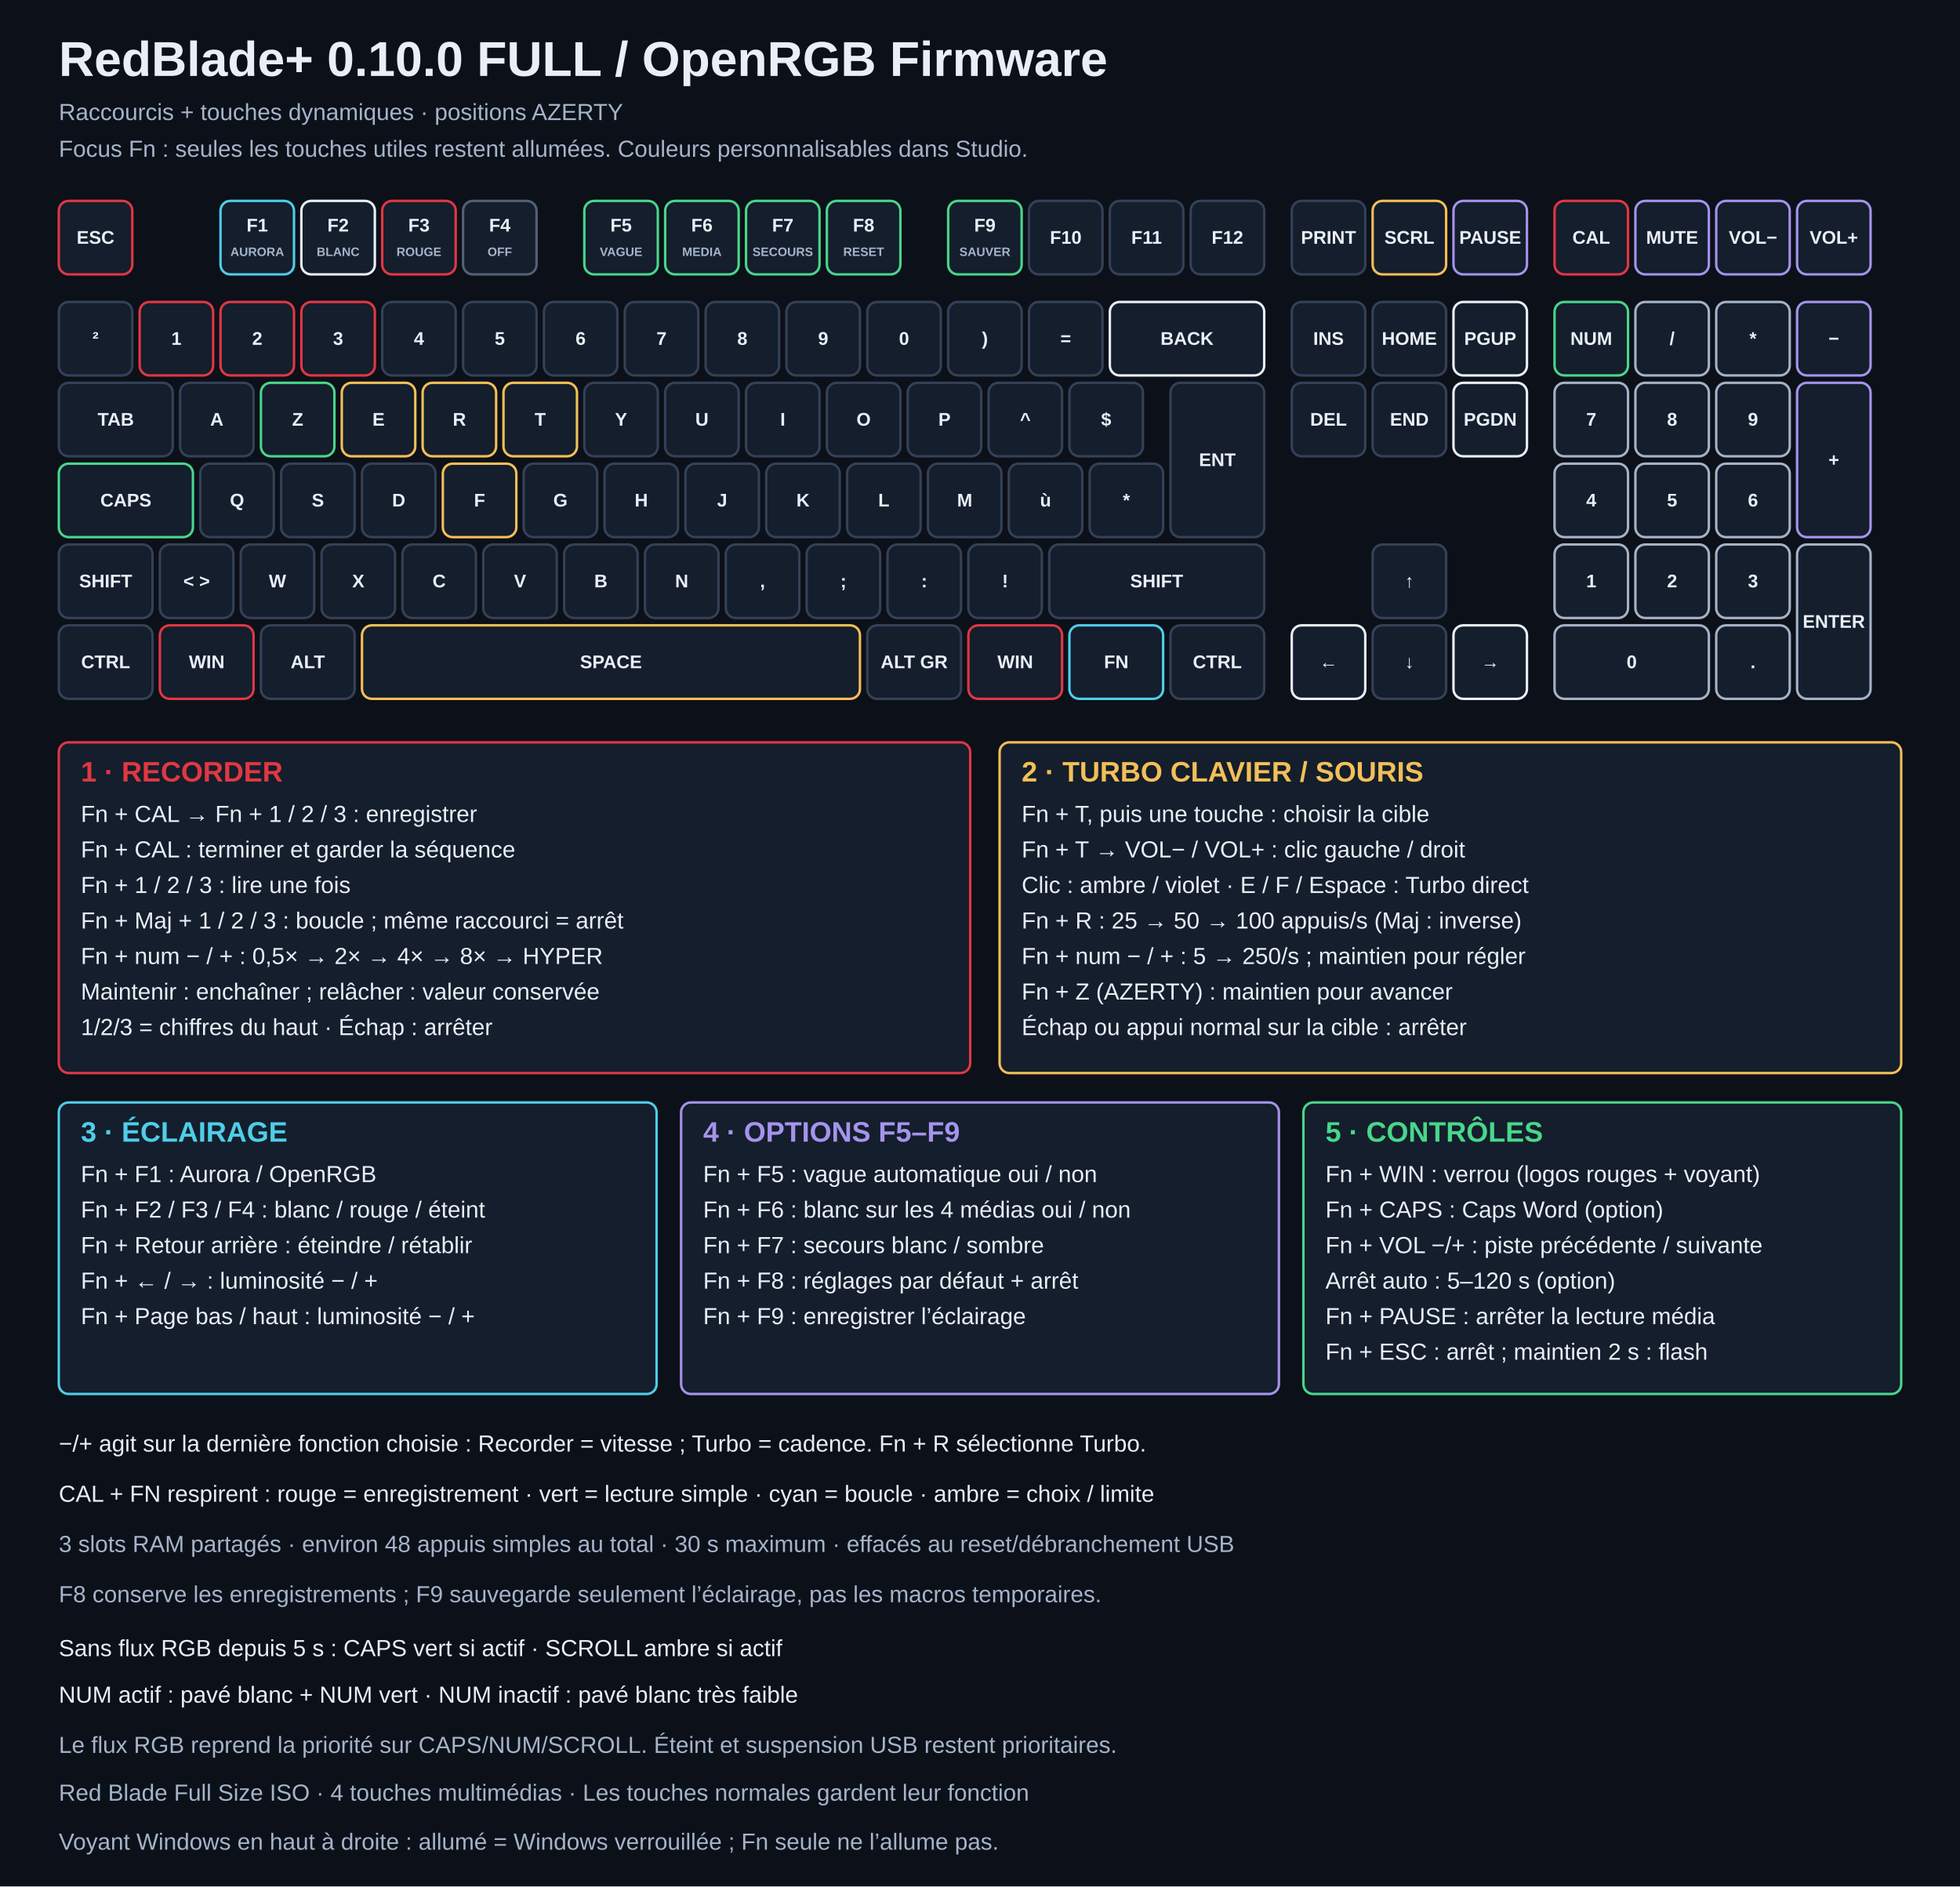
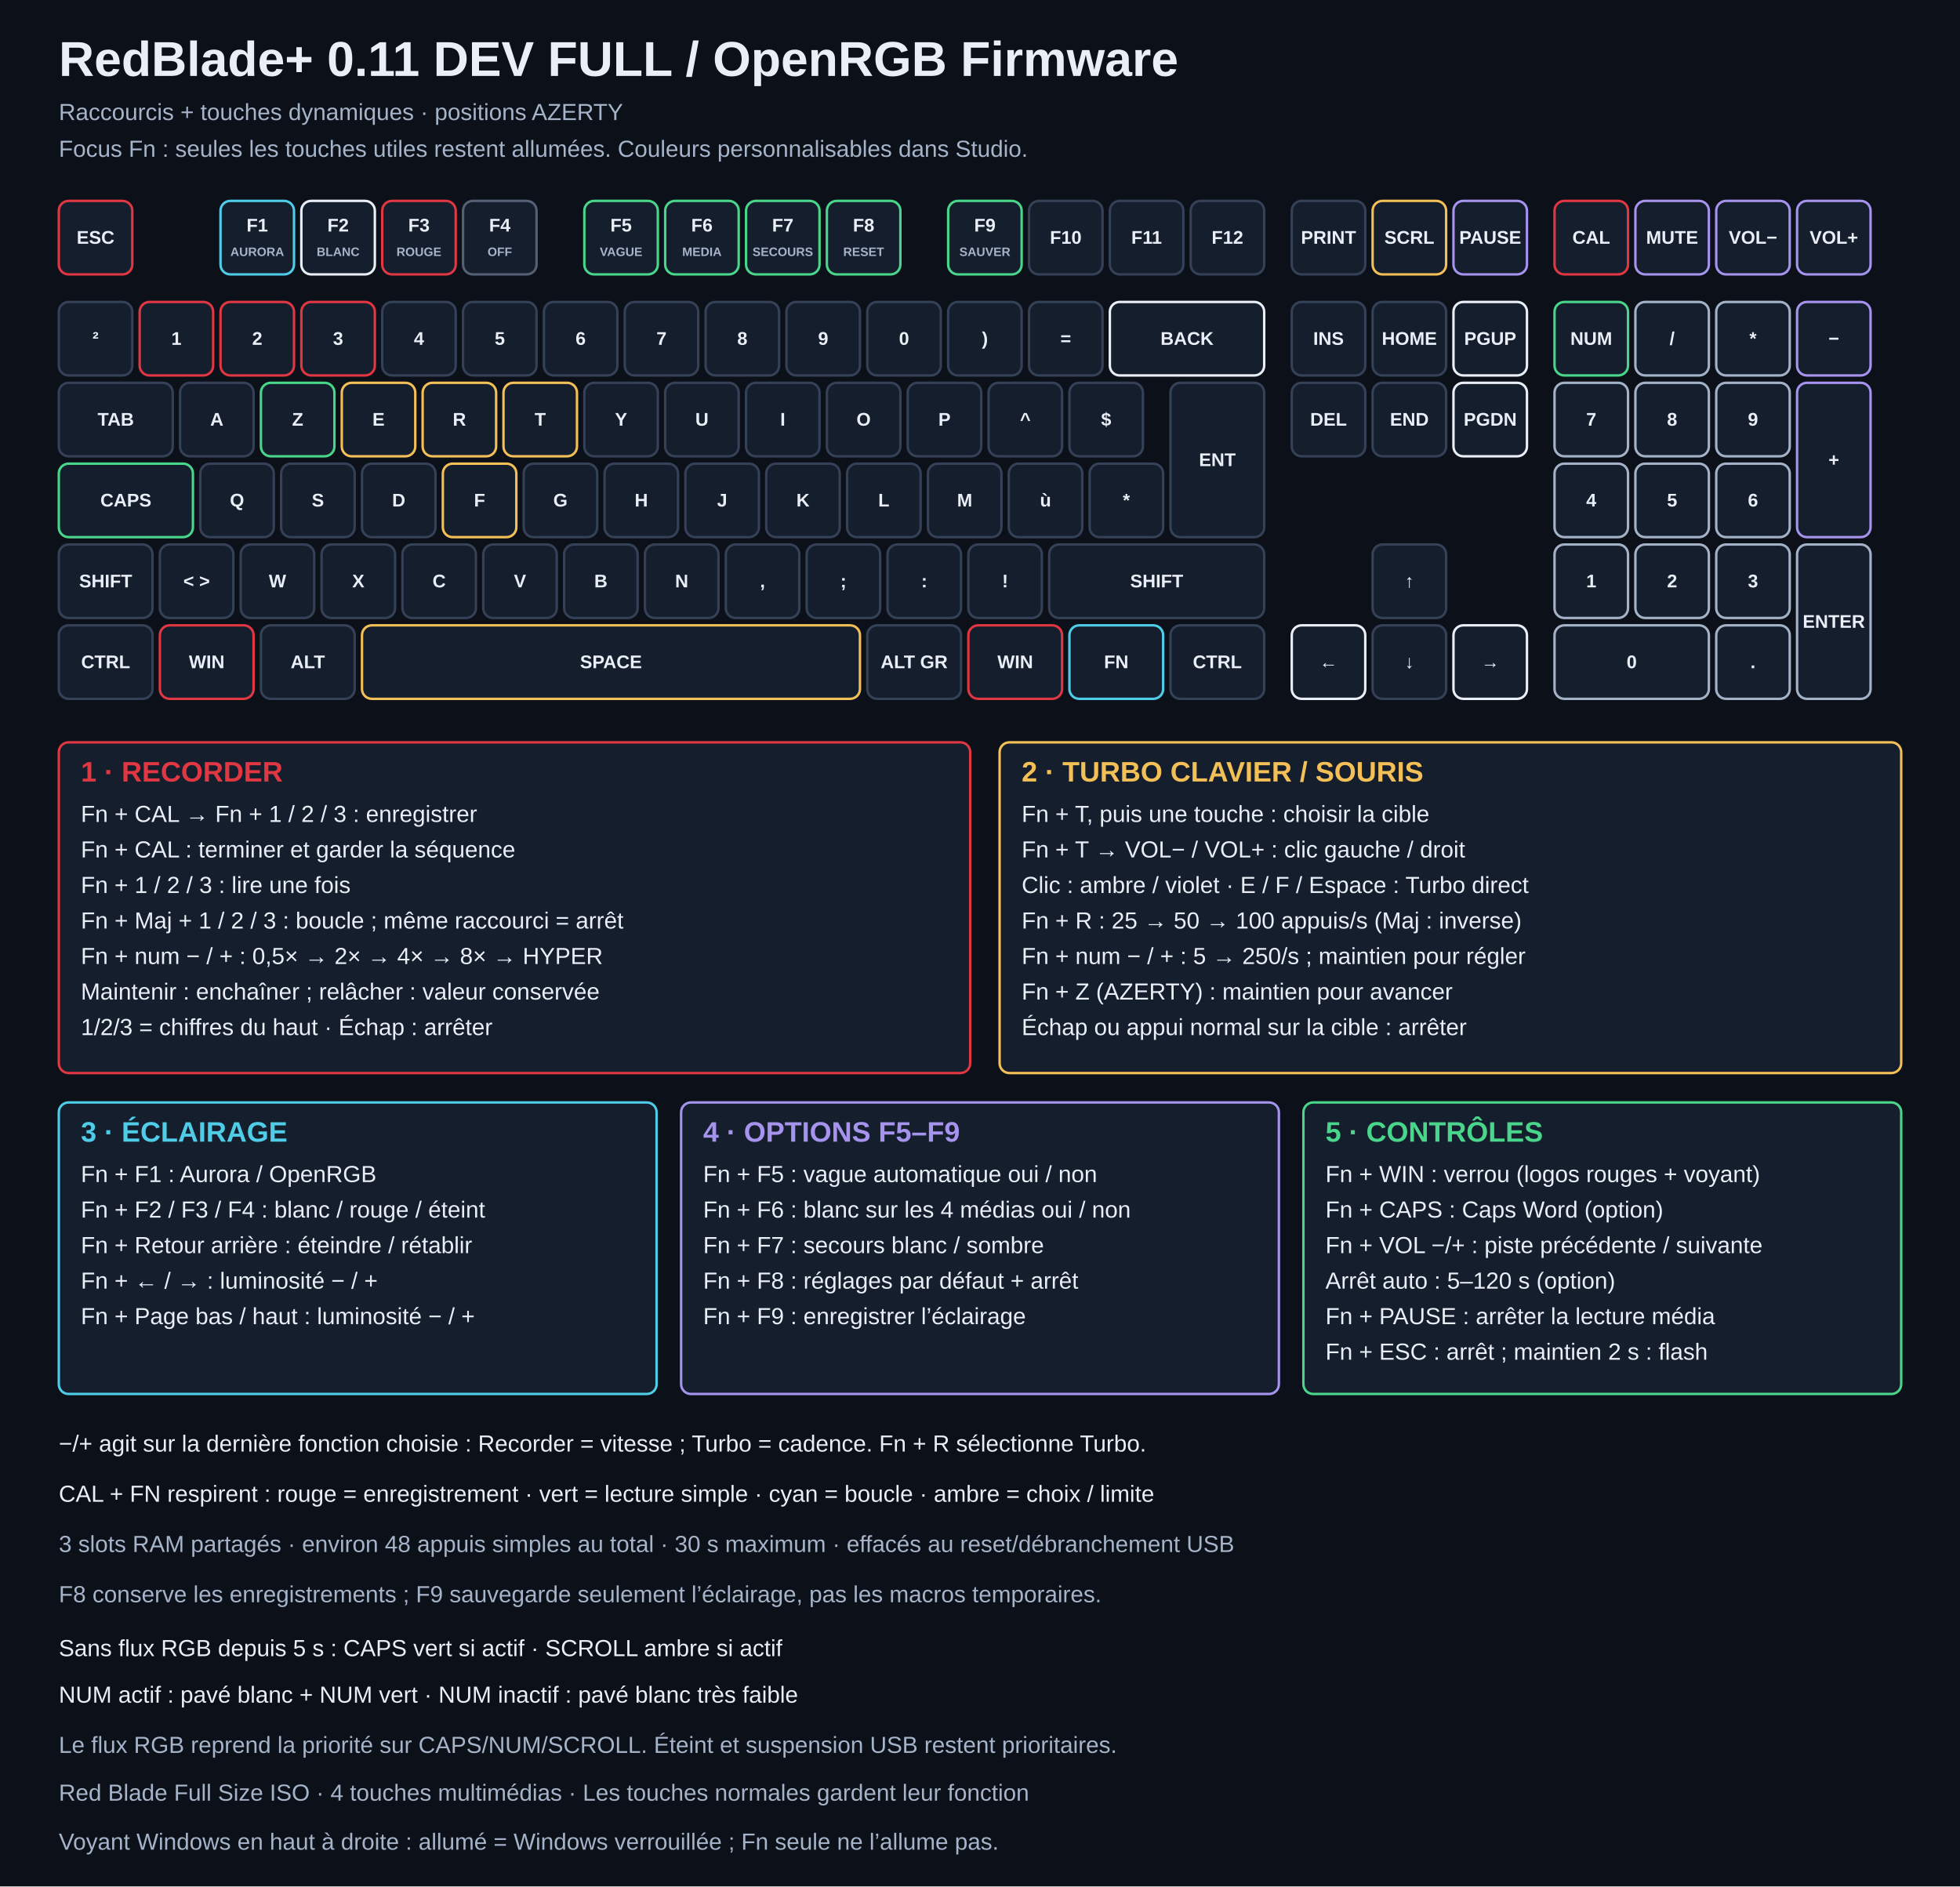
<svg xmlns="http://www.w3.org/2000/svg" width="1600" height="1540" viewBox="0 0 1600 1540">
  <rect width="1600" height="1540" fill="#0c1019" />
  <style>text{font-family:Arial,DejaVu Sans,sans-serif;fill:#e9eef7}.title{font-size:40px;font-weight:700}.sub{font-size:19px;fill:#a5b4c9}.key{font-size:15px;font-weight:700;text-anchor:middle}.tiny{font-size:10px;font-weight:700;text-anchor:middle;fill:#a5b4c9}.card{font-size:23px;font-weight:700}.body{font-size:19px}</style>
-   <text x="48" y="62" class="title">RedBlade+ 0.10.0 FULL  /  OpenRGB Firmware</text>
+   <text x="48" y="62" class="title">RedBlade+ 0.11 DEV FULL  /  OpenRGB Firmware</text>
  <text x="48" y="98" class="sub">Raccourcis + touches dynamiques · positions AZERTY</text>
  <text x="48" y="128" class="sub">Focus Fn : seules les touches utiles restent allumées. Couleurs personnalisables dans Studio.</text>
  <rect x="48" y="164" width="60" height="60" rx="8" fill="#141e2c" stroke="#e13743" stroke-width="2" />
  <text x="78.0" y="199.0" class="key">ESC</text>
  <rect x="180" y="164" width="60" height="60" rx="8" fill="#141e2c" stroke="#4fcde8" stroke-width="2" />
  <text x="210.0" y="189.0" class="key">F1</text>
  <text x="210.0" y="209.0" class="tiny">AURORA</text>
  <rect x="246" y="164" width="60" height="60" rx="8" fill="#141e2c" stroke="#e9eef7" stroke-width="2" />
  <text x="276.0" y="189.0" class="key">F2</text>
  <text x="276.0" y="209.0" class="tiny">BLANC</text>
  <rect x="312" y="164" width="60" height="60" rx="8" fill="#141e2c" stroke="#e13743" stroke-width="2" />
  <text x="342.0" y="189.0" class="key">F3</text>
  <text x="342.0" y="209.0" class="tiny">ROUGE</text>
  <rect x="378" y="164" width="60" height="60" rx="8" fill="#141e2c" stroke="#546074" stroke-width="2" />
  <text x="408.0" y="189.0" class="key">F4</text>
  <text x="408.0" y="209.0" class="tiny">OFF</text>
  <rect x="477.0" y="164" width="60" height="60" rx="8" fill="#141e2c" stroke="#49d68b" stroke-width="2" />
  <text x="507.0" y="189.0" class="key">F5</text>
  <text x="507.0" y="209.0" class="tiny">VAGUE</text>
  <rect x="543.0" y="164" width="60" height="60" rx="8" fill="#141e2c" stroke="#49d68b" stroke-width="2" />
  <text x="573.0" y="189.0" class="key">F6</text>
  <text x="573.0" y="209.0" class="tiny">MEDIA</text>
  <rect x="609.0" y="164" width="60" height="60" rx="8" fill="#141e2c" stroke="#49d68b" stroke-width="2" />
  <text x="639.0" y="189.0" class="key">F7</text>
  <text x="639.0" y="209.0" class="tiny">SECOURS</text>
  <rect x="675.0" y="164" width="60" height="60" rx="8" fill="#141e2c" stroke="#49d68b" stroke-width="2" />
  <text x="705.0" y="189.0" class="key">F8</text>
  <text x="705.0" y="209.0" class="tiny">RESET</text>
  <rect x="774" y="164" width="60" height="60" rx="8" fill="#141e2c" stroke="#49d68b" stroke-width="2" />
  <text x="804.0" y="189.0" class="key">F9</text>
  <text x="804.0" y="209.0" class="tiny">SAUVER</text>
  <rect x="840" y="164" width="60" height="60" rx="8" fill="#141e2c" stroke="#344157" stroke-width="2" />
  <text x="870.0" y="199.0" class="key">F10</text>
  <rect x="906" y="164" width="60" height="60" rx="8" fill="#141e2c" stroke="#344157" stroke-width="2" />
  <text x="936.0" y="199.0" class="key">F11</text>
  <rect x="972" y="164" width="60" height="60" rx="8" fill="#141e2c" stroke="#344157" stroke-width="2" />
  <text x="1002.0" y="199.0" class="key">F12</text>
  <rect x="1054.5" y="164" width="60" height="60" rx="8" fill="#141e2c" stroke="#344157" stroke-width="2" />
  <text x="1084.5" y="199.0" class="key">PRINT</text>
  <rect x="1120.5" y="164" width="60" height="60" rx="8" fill="#141e2c" stroke="#f3bf57" stroke-width="2" />
  <text x="1150.5" y="199.0" class="key">SCRL</text>
  <rect x="1186.5" y="164" width="60" height="60" rx="8" fill="#141e2c" stroke="#a593ed" stroke-width="2" />
  <text x="1216.5" y="199.0" class="key">PAUSE</text>
  <rect x="1269.0" y="164" width="60" height="60" rx="8" fill="#141e2c" stroke="#e13743" stroke-width="2" />
  <text x="1299.0" y="199.0" class="key">CAL</text>
  <rect x="1335.0" y="164" width="60" height="60" rx="8" fill="#141e2c" stroke="#a593ed" stroke-width="2" />
  <text x="1365.0" y="199.0" class="key">MUTE</text>
  <rect x="1401.0" y="164" width="60" height="60" rx="8" fill="#141e2c" stroke="#a593ed" stroke-width="2" />
  <text x="1431.0" y="199.0" class="key">VOL−</text>
  <rect x="1467.0" y="164" width="60" height="60" rx="8" fill="#141e2c" stroke="#a593ed" stroke-width="2" />
  <text x="1497.0" y="199.0" class="key">VOL+</text>
  <rect x="48" y="246.5" width="60" height="60" rx="8" fill="#141e2c" stroke="#344157" stroke-width="2" />
  <text x="78.0" y="281.5" class="key">²</text>
  <rect x="114" y="246.5" width="60" height="60" rx="8" fill="#141e2c" stroke="#e13743" stroke-width="2" />
  <text x="144.0" y="281.5" class="key">1</text>
  <rect x="180" y="246.5" width="60" height="60" rx="8" fill="#141e2c" stroke="#e13743" stroke-width="2" />
  <text x="210.0" y="281.5" class="key">2</text>
  <rect x="246" y="246.5" width="60" height="60" rx="8" fill="#141e2c" stroke="#e13743" stroke-width="2" />
  <text x="276.0" y="281.5" class="key">3</text>
  <rect x="312" y="246.5" width="60" height="60" rx="8" fill="#141e2c" stroke="#344157" stroke-width="2" />
  <text x="342.0" y="281.5" class="key">4</text>
  <rect x="378" y="246.5" width="60" height="60" rx="8" fill="#141e2c" stroke="#344157" stroke-width="2" />
  <text x="408.0" y="281.5" class="key">5</text>
  <rect x="444" y="246.5" width="60" height="60" rx="8" fill="#141e2c" stroke="#344157" stroke-width="2" />
  <text x="474.0" y="281.5" class="key">6</text>
  <rect x="510" y="246.5" width="60" height="60" rx="8" fill="#141e2c" stroke="#344157" stroke-width="2" />
  <text x="540.0" y="281.5" class="key">7</text>
  <rect x="576" y="246.5" width="60" height="60" rx="8" fill="#141e2c" stroke="#344157" stroke-width="2" />
  <text x="606.0" y="281.5" class="key">8</text>
  <rect x="642" y="246.5" width="60" height="60" rx="8" fill="#141e2c" stroke="#344157" stroke-width="2" />
  <text x="672.0" y="281.5" class="key">9</text>
  <rect x="708" y="246.5" width="60" height="60" rx="8" fill="#141e2c" stroke="#344157" stroke-width="2" />
  <text x="738.0" y="281.5" class="key">0</text>
  <rect x="774" y="246.5" width="60" height="60" rx="8" fill="#141e2c" stroke="#344157" stroke-width="2" />
  <text x="804.0" y="281.5" class="key">)</text>
  <rect x="840" y="246.5" width="60" height="60" rx="8" fill="#141e2c" stroke="#344157" stroke-width="2" />
  <text x="870.0" y="281.5" class="key">=</text>
  <rect x="906" y="246.5" width="126" height="60" rx="8" fill="#141e2c" stroke="#e9eef7" stroke-width="2" />
  <text x="969.0" y="281.5" class="key">BACK</text>
  <rect x="1054.5" y="246.5" width="60" height="60" rx="8" fill="#141e2c" stroke="#344157" stroke-width="2" />
  <text x="1084.5" y="281.5" class="key">INS</text>
  <rect x="1120.5" y="246.5" width="60" height="60" rx="8" fill="#141e2c" stroke="#344157" stroke-width="2" />
  <text x="1150.5" y="281.5" class="key">HOME</text>
  <rect x="1186.5" y="246.5" width="60" height="60" rx="8" fill="#141e2c" stroke="#e9eef7" stroke-width="2" />
  <text x="1216.5" y="281.5" class="key">PGUP</text>
  <rect x="1269.0" y="246.5" width="60" height="60" rx="8" fill="#141e2c" stroke="#49d68b" stroke-width="2" />
  <text x="1299.0" y="281.5" class="key">NUM</text>
  <rect x="1335.0" y="246.5" width="60" height="60" rx="8" fill="#141e2c" stroke="#a4b2c8" stroke-width="2" />
  <text x="1365.0" y="281.5" class="key">/</text>
  <rect x="1401.0" y="246.5" width="60" height="60" rx="8" fill="#141e2c" stroke="#a4b2c8" stroke-width="2" />
  <text x="1431.0" y="281.5" class="key">*</text>
  <rect x="1467.0" y="246.5" width="60" height="60" rx="8" fill="#141e2c" stroke="#a593ed" stroke-width="2" />
  <text x="1497.0" y="281.5" class="key">−</text>
  <rect x="48" y="312.5" width="93.0" height="60" rx="8" fill="#141e2c" stroke="#344157" stroke-width="2" />
  <text x="94.5" y="347.5" class="key">TAB</text>
  <rect x="147.0" y="312.5" width="60" height="60" rx="8" fill="#141e2c" stroke="#344157" stroke-width="2" />
  <text x="177.0" y="347.5" class="key">A</text>
  <rect x="213.0" y="312.5" width="60" height="60" rx="8" fill="#141e2c" stroke="#49d68b" stroke-width="2" />
  <text x="243.0" y="347.5" class="key">Z</text>
  <rect x="279.0" y="312.5" width="60" height="60" rx="8" fill="#141e2c" stroke="#f3bf57" stroke-width="2" />
  <text x="309.0" y="347.5" class="key">E</text>
  <rect x="345.0" y="312.5" width="60" height="60" rx="8" fill="#141e2c" stroke="#f3bf57" stroke-width="2" />
  <text x="375.0" y="347.5" class="key">R</text>
  <rect x="411.0" y="312.5" width="60" height="60" rx="8" fill="#141e2c" stroke="#f3bf57" stroke-width="2" />
  <text x="441.0" y="347.5" class="key">T</text>
  <rect x="477.0" y="312.5" width="60" height="60" rx="8" fill="#141e2c" stroke="#344157" stroke-width="2" />
  <text x="507.0" y="347.5" class="key">Y</text>
  <rect x="543.0" y="312.5" width="60" height="60" rx="8" fill="#141e2c" stroke="#344157" stroke-width="2" />
  <text x="573.0" y="347.5" class="key">U</text>
  <rect x="609.0" y="312.5" width="60" height="60" rx="8" fill="#141e2c" stroke="#344157" stroke-width="2" />
  <text x="639.0" y="347.5" class="key">I</text>
  <rect x="675.0" y="312.5" width="60" height="60" rx="8" fill="#141e2c" stroke="#344157" stroke-width="2" />
  <text x="705.0" y="347.5" class="key">O</text>
  <rect x="741.0" y="312.5" width="60" height="60" rx="8" fill="#141e2c" stroke="#344157" stroke-width="2" />
  <text x="771.0" y="347.5" class="key">P</text>
  <rect x="807.0" y="312.5" width="60" height="60" rx="8" fill="#141e2c" stroke="#344157" stroke-width="2" />
  <text x="837.0" y="347.5" class="key">^</text>
  <rect x="873.0" y="312.5" width="60" height="60" rx="8" fill="#141e2c" stroke="#344157" stroke-width="2" />
  <text x="903.0" y="347.5" class="key">$</text>
  <rect x="1054.5" y="312.5" width="60" height="60" rx="8" fill="#141e2c" stroke="#344157" stroke-width="2" />
  <text x="1084.5" y="347.5" class="key">DEL</text>
  <rect x="1120.5" y="312.5" width="60" height="60" rx="8" fill="#141e2c" stroke="#344157" stroke-width="2" />
  <text x="1150.5" y="347.5" class="key">END</text>
  <rect x="1186.5" y="312.5" width="60" height="60" rx="8" fill="#141e2c" stroke="#e9eef7" stroke-width="2" />
  <text x="1216.5" y="347.5" class="key">PGDN</text>
  <rect x="1269.0" y="312.5" width="60" height="60" rx="8" fill="#141e2c" stroke="#a4b2c8" stroke-width="2" />
  <text x="1299.0" y="347.5" class="key">7</text>
  <rect x="1335.0" y="312.5" width="60" height="60" rx="8" fill="#141e2c" stroke="#a4b2c8" stroke-width="2" />
  <text x="1365.0" y="347.5" class="key">8</text>
  <rect x="1401.0" y="312.5" width="60" height="60" rx="8" fill="#141e2c" stroke="#a4b2c8" stroke-width="2" />
  <text x="1431.0" y="347.5" class="key">9</text>
  <rect x="1467.0" y="312.5" width="60" height="126" rx="8" fill="#141e2c" stroke="#a593ed" stroke-width="2" />
  <text x="1497.0" y="380.5" class="key">+</text>
  <rect x="48" y="378.5" width="109.5" height="60" rx="8" fill="#141e2c" stroke="#49d68b" stroke-width="2" />
  <text x="102.75" y="413.5" class="key">CAPS</text>
  <rect x="163.5" y="378.5" width="60" height="60" rx="8" fill="#141e2c" stroke="#344157" stroke-width="2" />
  <text x="193.5" y="413.5" class="key">Q</text>
  <rect x="229.5" y="378.5" width="60" height="60" rx="8" fill="#141e2c" stroke="#344157" stroke-width="2" />
  <text x="259.5" y="413.5" class="key">S</text>
  <rect x="295.5" y="378.5" width="60" height="60" rx="8" fill="#141e2c" stroke="#344157" stroke-width="2" />
  <text x="325.5" y="413.5" class="key">D</text>
  <rect x="361.5" y="378.5" width="60" height="60" rx="8" fill="#141e2c" stroke="#f3bf57" stroke-width="2" />
  <text x="391.5" y="413.5" class="key">F</text>
  <rect x="427.5" y="378.5" width="60" height="60" rx="8" fill="#141e2c" stroke="#344157" stroke-width="2" />
  <text x="457.5" y="413.5" class="key">G</text>
  <rect x="493.5" y="378.5" width="60" height="60" rx="8" fill="#141e2c" stroke="#344157" stroke-width="2" />
  <text x="523.5" y="413.5" class="key">H</text>
  <rect x="559.5" y="378.5" width="60" height="60" rx="8" fill="#141e2c" stroke="#344157" stroke-width="2" />
  <text x="589.5" y="413.5" class="key">J</text>
  <rect x="625.5" y="378.5" width="60" height="60" rx="8" fill="#141e2c" stroke="#344157" stroke-width="2" />
  <text x="655.5" y="413.5" class="key">K</text>
  <rect x="691.5" y="378.5" width="60" height="60" rx="8" fill="#141e2c" stroke="#344157" stroke-width="2" />
  <text x="721.5" y="413.5" class="key">L</text>
  <rect x="757.5" y="378.5" width="60" height="60" rx="8" fill="#141e2c" stroke="#344157" stroke-width="2" />
  <text x="787.5" y="413.5" class="key">M</text>
  <rect x="823.5" y="378.5" width="60" height="60" rx="8" fill="#141e2c" stroke="#344157" stroke-width="2" />
  <text x="853.5" y="413.5" class="key">ù</text>
  <rect x="889.5" y="378.5" width="60" height="60" rx="8" fill="#141e2c" stroke="#344157" stroke-width="2" />
  <text x="919.5" y="413.5" class="key">*</text>
  <rect x="955.5" y="312.5" width="76.5" height="126" rx="8" fill="#141e2c" stroke="#344157" stroke-width="2" />
  <text x="993.75" y="380.5" class="key">ENT</text>
  <rect x="1269.0" y="378.5" width="60" height="60" rx="8" fill="#141e2c" stroke="#a4b2c8" stroke-width="2" />
  <text x="1299.0" y="413.5" class="key">4</text>
  <rect x="1335.0" y="378.5" width="60" height="60" rx="8" fill="#141e2c" stroke="#a4b2c8" stroke-width="2" />
  <text x="1365.0" y="413.5" class="key">5</text>
  <rect x="1401.0" y="378.5" width="60" height="60" rx="8" fill="#141e2c" stroke="#a4b2c8" stroke-width="2" />
  <text x="1431.0" y="413.5" class="key">6</text>
  <rect x="48" y="444.5" width="76.5" height="60" rx="8" fill="#141e2c" stroke="#344157" stroke-width="2" />
  <text x="86.25" y="479.5" class="key">SHIFT</text>
  <rect x="130.5" y="444.5" width="60" height="60" rx="8" fill="#141e2c" stroke="#344157" stroke-width="2" />
  <text x="160.5" y="479.5" class="key">&lt; &gt;</text>
  <rect x="196.5" y="444.5" width="60" height="60" rx="8" fill="#141e2c" stroke="#344157" stroke-width="2" />
  <text x="226.5" y="479.5" class="key">W</text>
  <rect x="262.5" y="444.5" width="60" height="60" rx="8" fill="#141e2c" stroke="#344157" stroke-width="2" />
  <text x="292.5" y="479.5" class="key">X</text>
  <rect x="328.5" y="444.5" width="60" height="60" rx="8" fill="#141e2c" stroke="#344157" stroke-width="2" />
  <text x="358.5" y="479.5" class="key">C</text>
  <rect x="394.5" y="444.5" width="60" height="60" rx="8" fill="#141e2c" stroke="#344157" stroke-width="2" />
  <text x="424.5" y="479.5" class="key">V</text>
  <rect x="460.5" y="444.5" width="60" height="60" rx="8" fill="#141e2c" stroke="#344157" stroke-width="2" />
  <text x="490.5" y="479.5" class="key">B</text>
  <rect x="526.5" y="444.5" width="60" height="60" rx="8" fill="#141e2c" stroke="#344157" stroke-width="2" />
  <text x="556.5" y="479.5" class="key">N</text>
  <rect x="592.5" y="444.5" width="60" height="60" rx="8" fill="#141e2c" stroke="#344157" stroke-width="2" />
  <text x="622.5" y="479.5" class="key">,</text>
  <rect x="658.5" y="444.5" width="60" height="60" rx="8" fill="#141e2c" stroke="#344157" stroke-width="2" />
  <text x="688.5" y="479.5" class="key">;</text>
  <rect x="724.5" y="444.5" width="60" height="60" rx="8" fill="#141e2c" stroke="#344157" stroke-width="2" />
  <text x="754.5" y="479.5" class="key">:</text>
  <rect x="790.5" y="444.5" width="60" height="60" rx="8" fill="#141e2c" stroke="#344157" stroke-width="2" />
  <text x="820.5" y="479.5" class="key">!</text>
  <rect x="856.5" y="444.5" width="175.5" height="60" rx="8" fill="#141e2c" stroke="#344157" stroke-width="2" />
  <text x="944.25" y="479.5" class="key">SHIFT</text>
  <rect x="1120.5" y="444.5" width="60" height="60" rx="8" fill="#141e2c" stroke="#344157" stroke-width="2" />
  <text x="1150.5" y="479.5" class="key">↑</text>
  <rect x="1269.0" y="444.5" width="60" height="60" rx="8" fill="#141e2c" stroke="#a4b2c8" stroke-width="2" />
  <text x="1299.0" y="479.5" class="key">1</text>
  <rect x="1335.0" y="444.5" width="60" height="60" rx="8" fill="#141e2c" stroke="#a4b2c8" stroke-width="2" />
  <text x="1365.0" y="479.5" class="key">2</text>
  <rect x="1401.0" y="444.5" width="60" height="60" rx="8" fill="#141e2c" stroke="#a4b2c8" stroke-width="2" />
  <text x="1431.0" y="479.5" class="key">3</text>
  <rect x="1467.0" y="444.5" width="60" height="126" rx="8" fill="#141e2c" stroke="#a4b2c8" stroke-width="2" />
  <text x="1497.0" y="512.5" class="key">ENTER</text>
  <rect x="48" y="510.5" width="76.5" height="60" rx="8" fill="#141e2c" stroke="#344157" stroke-width="2" />
  <text x="86.25" y="545.5" class="key">CTRL</text>
  <rect x="130.5" y="510.5" width="76.5" height="60" rx="8" fill="#141e2c" stroke="#e13743" stroke-width="2" />
  <text x="168.75" y="545.5" class="key">WIN</text>
  <rect x="213.0" y="510.5" width="76.5" height="60" rx="8" fill="#141e2c" stroke="#344157" stroke-width="2" />
  <text x="251.25" y="545.5" class="key">ALT</text>
  <rect x="295.5" y="510.5" width="406.5" height="60" rx="8" fill="#141e2c" stroke="#f3bf57" stroke-width="2" />
  <text x="498.75" y="545.5" class="key">SPACE</text>
  <rect x="708" y="510.5" width="76.5" height="60" rx="8" fill="#141e2c" stroke="#344157" stroke-width="2" />
  <text x="746.25" y="545.5" class="key">ALT GR</text>
  <rect x="790.5" y="510.5" width="76.5" height="60" rx="8" fill="#141e2c" stroke="#e13743" stroke-width="2" />
  <text x="828.75" y="545.5" class="key">WIN</text>
  <rect x="873.0" y="510.5" width="76.5" height="60" rx="8" fill="#141e2c" stroke="#4fcde8" stroke-width="2" />
  <text x="911.25" y="545.5" class="key">FN</text>
  <rect x="955.5" y="510.5" width="76.5" height="60" rx="8" fill="#141e2c" stroke="#344157" stroke-width="2" />
  <text x="993.75" y="545.5" class="key">CTRL</text>
  <rect x="1054.5" y="510.5" width="60" height="60" rx="8" fill="#141e2c" stroke="#e9eef7" stroke-width="2" />
  <text x="1084.5" y="545.5" class="key">←</text>
  <rect x="1120.5" y="510.5" width="60" height="60" rx="8" fill="#141e2c" stroke="#344157" stroke-width="2" />
  <text x="1150.5" y="545.5" class="key">↓</text>
  <rect x="1186.5" y="510.5" width="60" height="60" rx="8" fill="#141e2c" stroke="#e9eef7" stroke-width="2" />
  <text x="1216.5" y="545.5" class="key">→</text>
  <rect x="1269.0" y="510.5" width="126" height="60" rx="8" fill="#141e2c" stroke="#a4b2c8" stroke-width="2" />
  <text x="1332.0" y="545.5" class="key">0</text>
  <rect x="1401.0" y="510.5" width="60" height="60" rx="8" fill="#141e2c" stroke="#a4b2c8" stroke-width="2" />
  <text x="1431.0" y="545.5" class="key">.</text>
  <rect x="48" y="606" width="744" height="270" rx="8" fill="#141e2c" stroke="#e13743" stroke-width="2" />
  <text x="66" y="638" class="card" style="fill:#e13743">1 · RECORDER</text>
  <text x="66" y="671" class="body">Fn + CAL → Fn + 1 / 2 / 3 : enregistrer</text>
  <text x="66" y="700" class="body">Fn + CAL : terminer et garder la séquence</text>
  <text x="66" y="729" class="body">Fn + 1 / 2 / 3 : lire une fois</text>
  <text x="66" y="758" class="body">Fn + Maj + 1 / 2 / 3 : boucle ; même raccourci = arrêt</text>
  <text x="66" y="787" class="body">Fn + num − / + : 0,5× → 2× → 4× → 8× → HYPER</text>
  <text x="66" y="816" class="body">Maintenir : enchaîner ; relâcher : valeur conservée</text>
  <text x="66" y="845" class="body">1/2/3 = chiffres du haut · Échap : arrêter</text>
  <rect x="816" y="606" width="736" height="270" rx="8" fill="#141e2c" stroke="#f3bf57" stroke-width="2" />
  <text x="834" y="638" class="card" style="fill:#f3bf57">2 · TURBO CLAVIER / SOURIS</text>
  <text x="834" y="671" class="body">Fn + T, puis une touche : choisir la cible</text>
  <text x="834" y="700" class="body">Fn + T → VOL− / VOL+ : clic gauche / droit</text>
  <text x="834" y="729" class="body">Clic : ambre / violet · E / F / Espace : Turbo direct</text>
  <text x="834" y="758" class="body">Fn + R : 25 → 50 → 100 appuis/s (Maj : inverse)</text>
  <text x="834" y="787" class="body">Fn + num − / + : 5 → 250/s ; maintien pour régler</text>
  <text x="834" y="816" class="body">Fn + Z (AZERTY) : maintien pour avancer</text>
  <text x="834" y="845" class="body">Échap ou appui normal sur la cible : arrêter</text>
  <rect x="48" y="900" width="488" height="238" rx="8" fill="#141e2c" stroke="#4fcde8" stroke-width="2" />
  <text x="66" y="932" class="card" style="fill:#4fcde8">3 · ÉCLAIRAGE</text>
  <text x="66" y="965" class="body">Fn + F1 : Aurora / OpenRGB</text>
  <text x="66" y="994" class="body">Fn + F2 / F3 / F4 : blanc / rouge / éteint</text>
  <text x="66" y="1023" class="body">Fn + Retour arrière : éteindre / rétablir</text>
  <text x="66" y="1052" class="body">Fn + ← / → : luminosité − / +</text>
  <text x="66" y="1081" class="body">Fn + Page bas / haut : luminosité − / +</text>
  <rect x="556" y="900" width="488" height="238" rx="8" fill="#141e2c" stroke="#a593ed" stroke-width="2" />
  <text x="574" y="932" class="card" style="fill:#a593ed">4 · OPTIONS F5–F9</text>
  <text x="574" y="965" class="body">Fn + F5 : vague automatique oui / non</text>
  <text x="574" y="994" class="body">Fn + F6 : blanc sur les 4 médias oui / non</text>
  <text x="574" y="1023" class="body">Fn + F7 : secours blanc / sombre</text>
  <text x="574" y="1052" class="body">Fn + F8 : réglages par défaut + arrêt</text>
  <text x="574" y="1081" class="body">Fn + F9 : enregistrer l’éclairage</text>
  <rect x="1064" y="900" width="488" height="238" rx="8" fill="#141e2c" stroke="#49d68b" stroke-width="2" />
  <text x="1082" y="932" class="card" style="fill:#49d68b">5 · CONTRÔLES</text>
  <text x="1082" y="965" class="body">Fn + WIN : verrou (logos rouges + voyant)</text>
  <text x="1082" y="994" class="body">Fn + CAPS : Caps Word (option)</text>
  <text x="1082" y="1023" class="body">Fn + VOL −/+ : piste précédente / suivante</text>
  <text x="1082" y="1052" class="body">Arrêt auto : 5–120 s (option)</text>
  <text x="1082" y="1081" class="body">Fn + PAUSE : arrêter la lecture média</text>
  <text x="1082" y="1110" class="body">Fn + ESC : arrêt ; maintien 2 s : flash</text>
  <text x="48" y="1185" class="body">−/+ agit sur la dernière fonction choisie : Recorder = vitesse ; Turbo = cadence. Fn + R sélectionne Turbo.</text>
  <text x="48" y="1226" class="body">CAL + FN respirent : rouge = enregistrement · vert = lecture simple · cyan = boucle · ambre = choix / limite</text>
  <text x="48" y="1267" class="sub">3 slots RAM partagés · environ 48 appuis simples au total · 30 s maximum · effacés au reset/débranchement USB</text>
  <text x="48" y="1308" class="sub">F8 conserve les enregistrements ; F9 sauvegarde seulement l’éclairage, pas les macros temporaires.</text>
  <text x="48" y="1352" class="body">Sans flux RGB depuis 5 s : CAPS vert si actif · SCROLL ambre si actif</text>
  <text x="48" y="1390" class="body">NUM actif : pavé blanc + NUM vert · NUM inactif : pavé blanc très faible</text>
  <text x="48" y="1431" class="sub">Le flux RGB reprend la priorité sur CAPS/NUM/SCROLL. Éteint et suspension USB restent prioritaires.</text>
  <text x="48" y="1470" class="sub">Red Blade Full Size ISO · 4 touches multimédias · Les touches normales gardent leur fonction</text>
  <text x="48" y="1510" class="sub">Voyant Windows en haut à droite : allumé = Windows verrouillée ; Fn seule ne l’allume pas.</text>
</svg>
